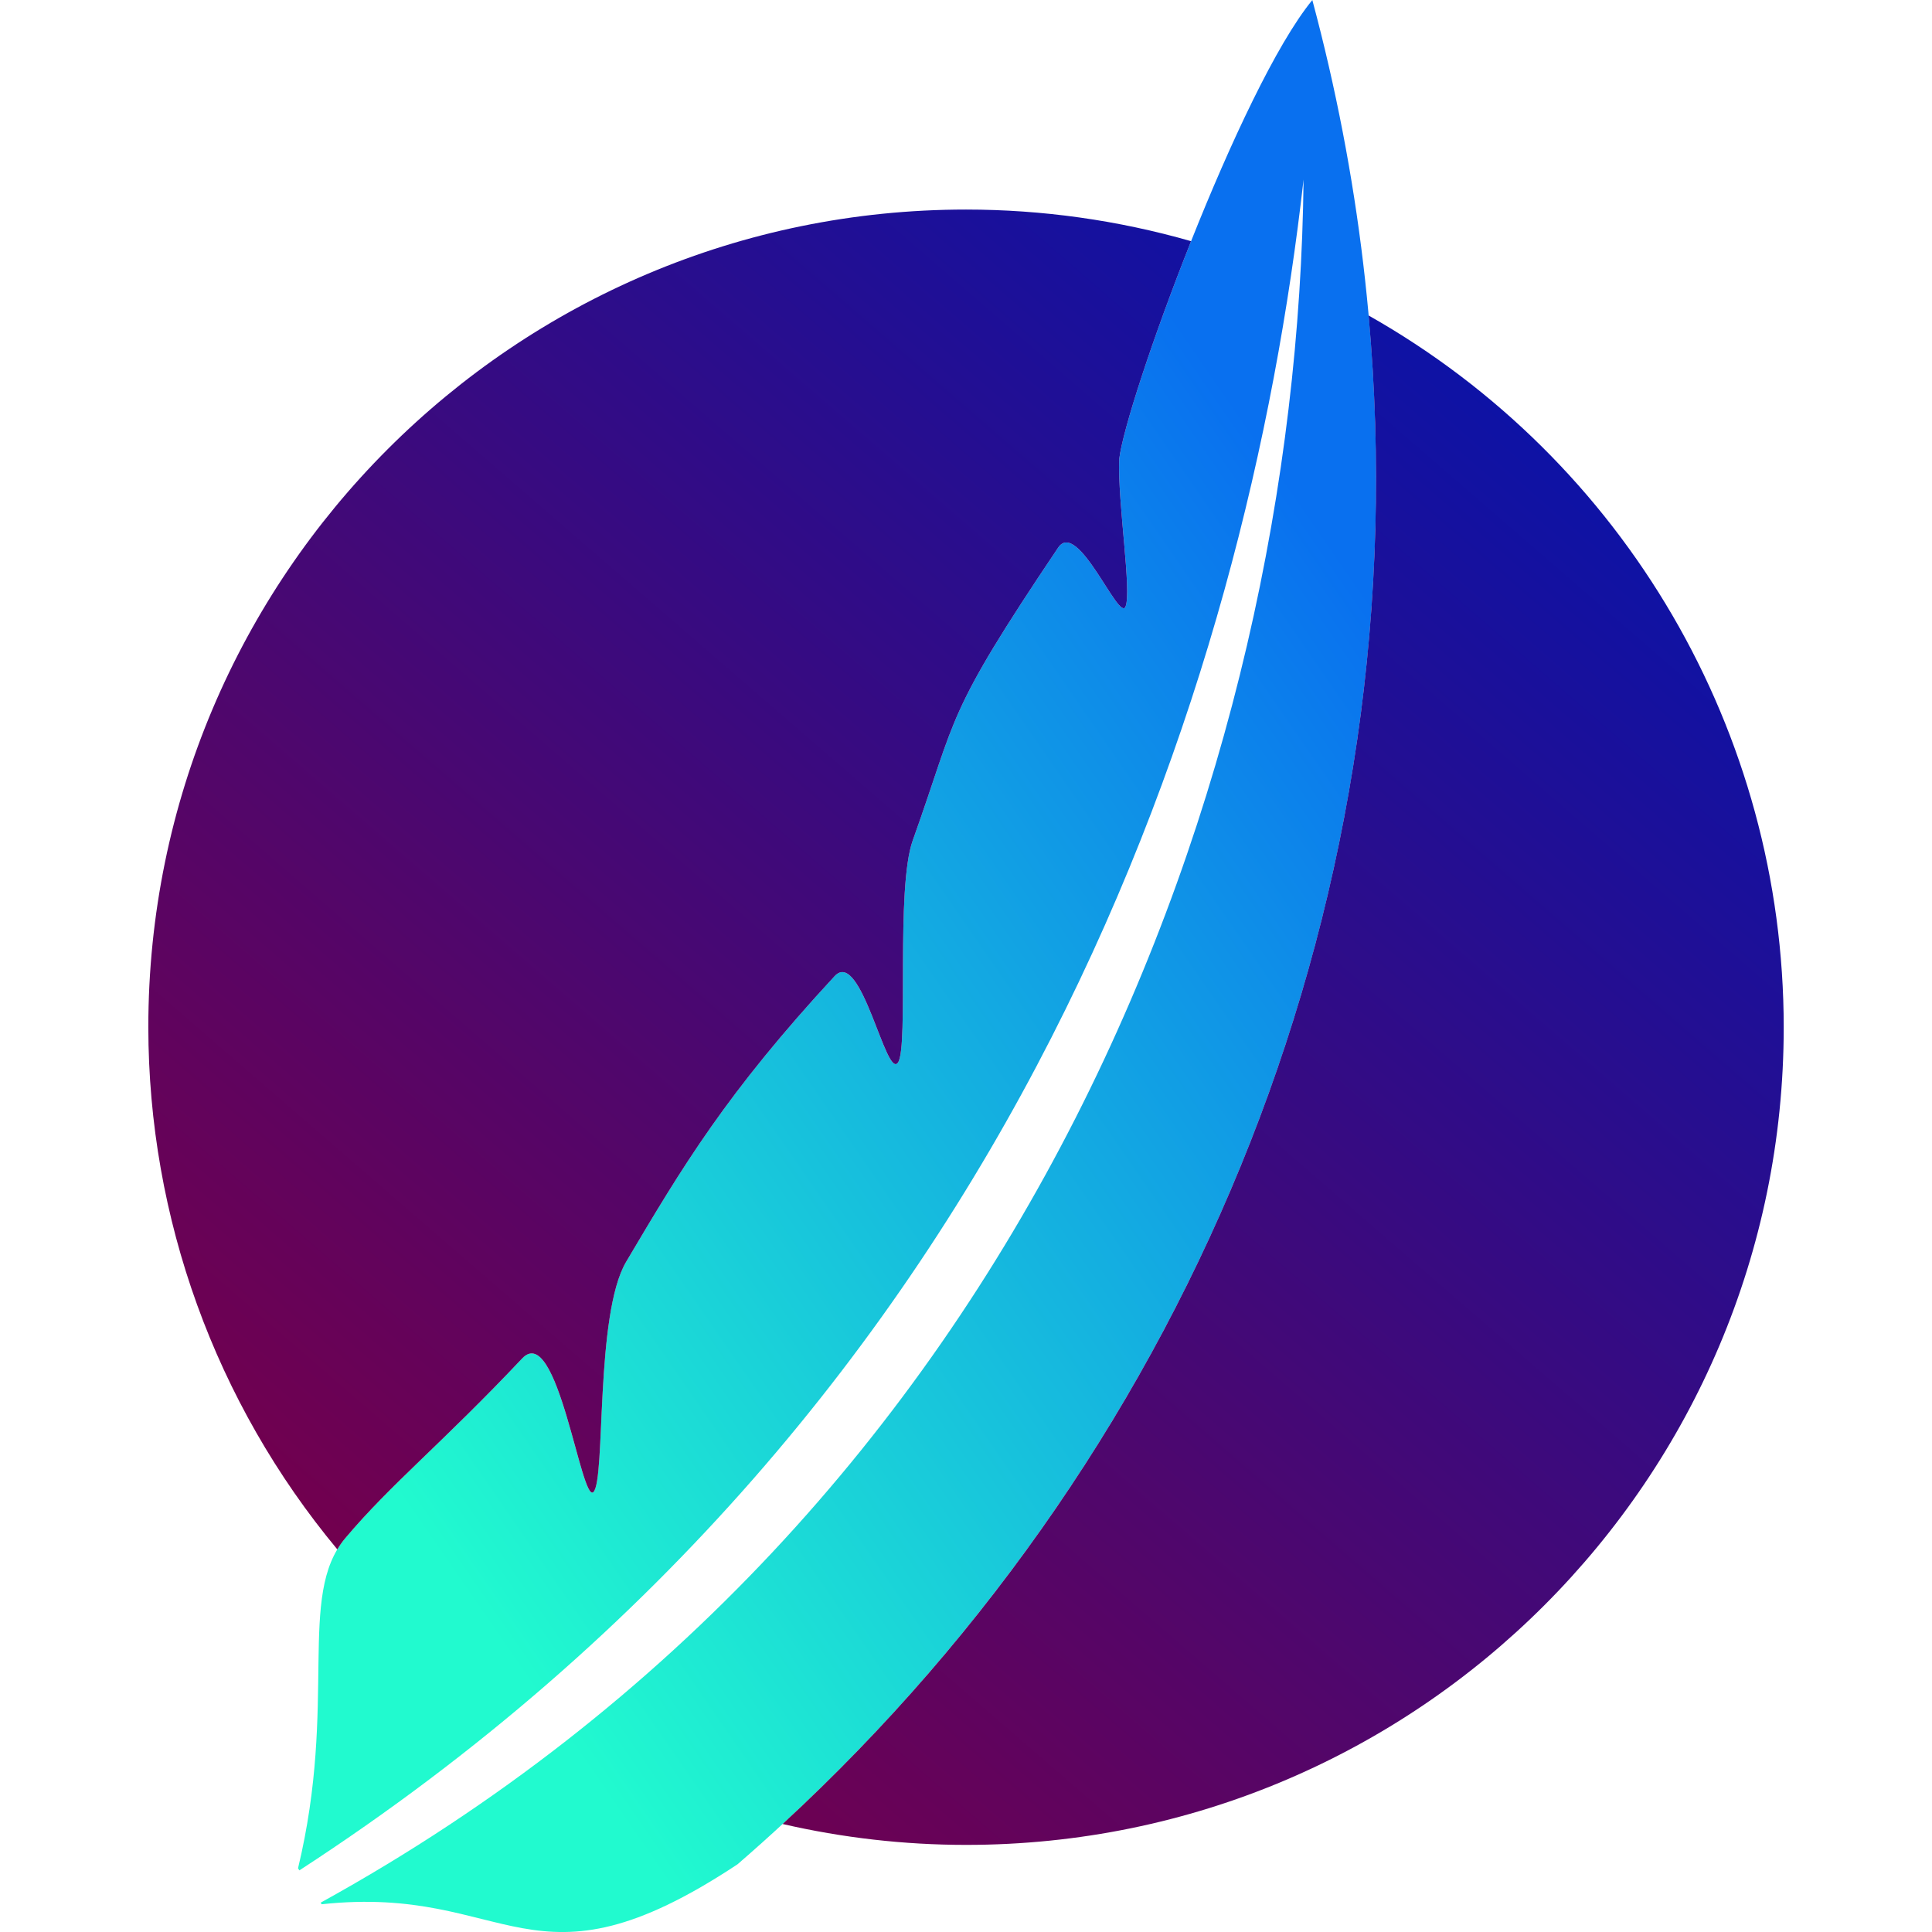
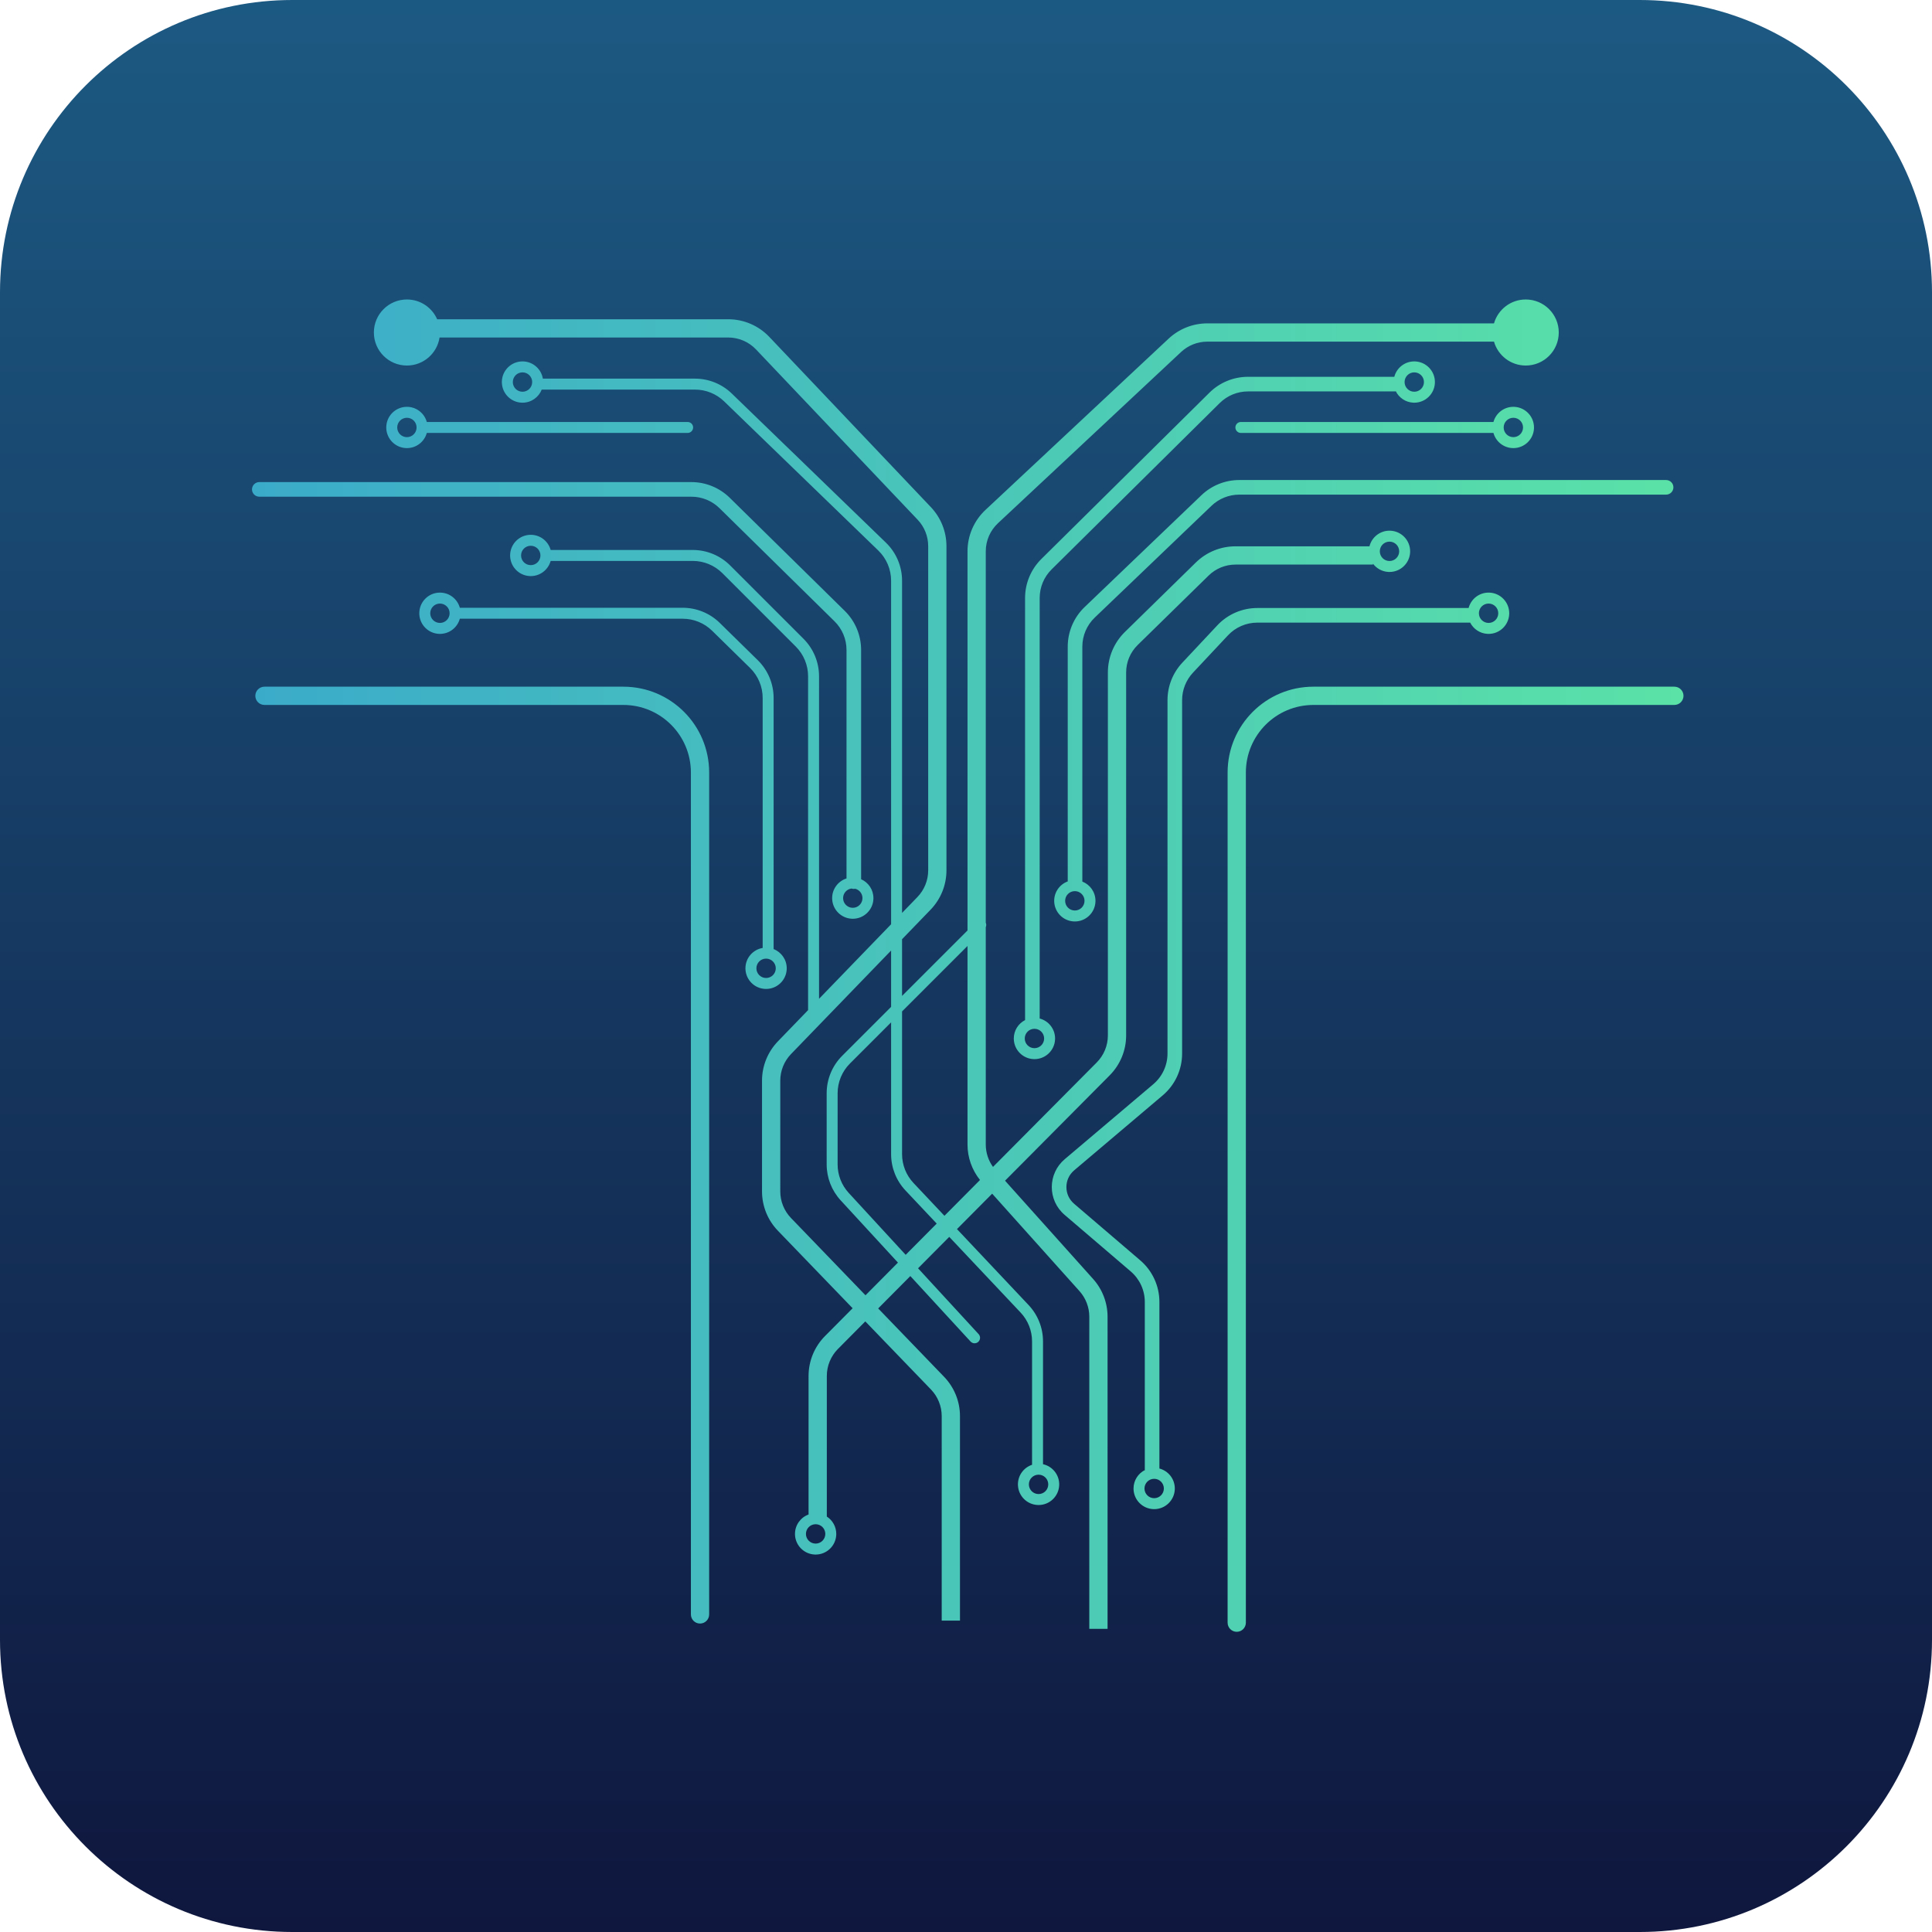
- <svg xmlns="http://www.w3.org/2000/svg" xmlns:xlink="http://www.w3.org/1999/xlink" width="512" height="512" version="1.1" viewBox="0 0 512 512">
+ <svg xmlns="http://www.w3.org/2000/svg" width="529" height="529" viewBox="0 0 529 529" fill="none">
+   <rect width="529" height="529" rx="80" fill="url(#paint0_linear_142_1246)" />
+   <path d="M458.457 188.021C459.838 188.022 460.957 189.141 460.957 190.521C460.957 191.902 459.838 193.021 458.457 193.021H359.631C349.414 193.021 341.131 201.304 341.131 211.521V444.304C341.131 445.684 340.011 446.804 338.631 446.804C337.25 446.804 336.131 445.684 336.131 444.304V211.521C336.131 198.543 346.652 188.021 359.631 188.021H458.457ZM417.762 82C422.756 82 426.805 86.049 426.805 91.044C426.804 96.038 422.756 100.087 417.762 100.087C413.634 100.087 410.155 97.322 409.07 93.543H330.57C327.907 93.543 325.343 94.555 323.398 96.374L273.241 143.276C271.118 145.262 269.913 148.039 269.913 150.945V252.651C270.085 253.038 270.085 253.482 269.913 253.869V313.377C269.913 315.588 270.612 317.732 271.893 319.511L300.298 290.91C302.251 288.943 303.348 286.283 303.348 283.511V184.117C303.348 179.95 305.026 175.958 308.004 173.042L327.439 154.012C330.336 151.175 334.229 149.587 338.283 149.587H374.973C375.585 147.127 377.808 145.305 380.457 145.305L380.748 145.312C383.734 145.464 386.109 147.933 386.109 150.957L386.102 151.248C385.95 154.234 383.481 156.609 380.457 156.609L380.166 156.602C378.436 156.514 376.912 155.647 375.936 154.347V154.587H338.283C335.537 154.587 332.9 155.664 330.938 157.585L311.502 176.615C309.485 178.59 308.348 181.294 308.348 184.117V283.511C308.348 287.603 306.73 291.53 303.846 294.434L275.191 323.284L299.305 350.193C301.852 353.036 303.261 356.72 303.261 360.537V446H298.261V360.537C298.261 357.951 297.307 355.456 295.581 353.53L271.662 326.838L262.028 336.538L281.637 357.332C284.174 360.023 285.587 363.582 285.587 367.28V400.915C288.123 401.472 290.022 403.731 290.022 406.435L290.015 406.726C289.863 409.712 287.394 412.087 284.37 412.087L284.079 412.079C281.189 411.933 278.872 409.616 278.726 406.726L278.718 406.435C278.718 403.936 280.339 401.818 282.587 401.071V367.28C282.587 364.347 281.466 361.525 279.454 359.391L259.913 338.668L251.372 347.268L267.952 365.289C268.513 365.899 268.474 366.847 267.864 367.408C267.255 367.969 266.306 367.929 265.745 367.319L249.257 349.397L240.453 358.262L258.507 376.988C261.292 379.877 262.849 383.733 262.849 387.746V443.739H257.849V387.746C257.849 385.028 256.794 382.415 254.907 380.458L236.929 361.811L229.441 369.351C227.488 371.318 226.392 373.978 226.392 376.75V415.251C227.948 416.258 228.978 418.008 228.979 420L228.971 420.291C228.819 423.277 226.35 425.652 223.326 425.652L223.035 425.645C220.145 425.498 217.828 423.181 217.682 420.291L217.674 420C217.674 417.558 219.223 415.477 221.392 414.687V376.75C221.392 372.658 223.01 368.731 225.894 365.827L233.458 358.21L212.989 336.979C210.204 334.091 208.648 330.234 208.647 326.222V295.898C208.647 291.878 210.21 288.014 213.004 285.124L221.262 276.582V185.167C221.262 182.117 220.05 179.192 217.894 177.035L197.812 156.955C195.656 154.799 192.731 153.587 189.682 153.587H150.775C150.118 155.98 147.928 157.739 145.326 157.739L145.035 157.731C142.145 157.585 139.828 155.268 139.682 152.378L139.674 152.087C139.674 148.966 142.205 146.435 145.326 146.435L145.617 146.442C148.09 146.568 150.144 148.284 150.776 150.587H189.682C193.527 150.587 197.215 152.115 199.935 154.834L220.015 174.914C222.734 177.633 224.262 181.322 224.262 185.167V273.479L243.993 253.069V159.004C243.993 155.888 242.729 152.906 240.489 150.739L198.284 109.908C196.14 107.834 193.272 106.674 190.288 106.674H148.327C147.502 108.774 145.458 110.262 143.065 110.262L142.774 110.254C139.885 110.107 137.568 107.79 137.421 104.9L137.413 104.609C137.413 101.488 139.944 98.957 143.065 98.957L143.356 98.965C146.028 99.1 148.209 101.091 148.64 103.674H190.288C194.051 103.674 197.666 105.137 200.37 107.753L242.575 148.583C245.399 151.315 246.993 155.075 246.993 159.004V249.966L251.196 245.619C253.089 243.661 254.147 241.045 254.147 238.321V149.535C254.147 146.845 253.115 144.258 251.263 142.307L207.012 95.685C205.029 93.596 202.275 92.413 199.396 92.413H120.354C119.693 96.758 115.942 100.087 111.413 100.087C106.419 100.087 102.37 96.038 102.37 91.044C102.37 86.049 106.419 82 111.413 82C115.116 82 118.298 84.227 119.696 87.413H199.396C203.646 87.413 207.711 89.159 210.638 92.242L254.89 138.864C257.623 141.744 259.147 145.564 259.147 149.535V238.321C259.147 242.341 257.585 246.204 254.791 249.095L246.993 257.16V272.69L264.913 254.771V150.945C264.913 146.654 266.692 142.555 269.826 139.624L319.983 92.722C322.855 90.037 326.639 88.543 330.57 88.543H409.07C410.155 84.765 413.635 82 417.762 82ZM170.674 188.021C183.652 188.021 194.174 198.543 194.174 211.521V442.043C194.174 443.424 193.055 444.543 191.674 444.543C190.293 444.543 189.174 443.424 189.174 442.043V211.521C189.174 201.304 180.891 193.021 170.674 193.021H72.413C71.032 193.021 69.913 191.902 69.913 190.521C69.913 189.141 71.033 188.022 72.413 188.021H170.674ZM223.326 417.348C221.862 417.348 220.674 418.535 220.674 420C220.674 421.465 221.862 422.652 223.326 422.652C224.791 422.652 225.978 421.465 225.979 420C225.978 418.535 224.791 417.348 223.326 417.348ZM407.879 162.269C410.865 162.42 413.24 164.889 413.24 167.913L413.232 168.204C413.081 171.19 410.612 173.565 407.588 173.565L407.297 173.558C405.223 173.452 403.443 172.229 402.55 170.479H344.263C341.222 170.479 338.317 171.737 336.237 173.955L326.649 184.183C324.738 186.221 323.674 188.912 323.674 191.706V288.473C323.674 292.883 321.733 297.071 318.366 299.921L294.114 320.452C291.293 322.841 291.282 327.188 294.091 329.591L312.207 345.089C315.538 347.939 317.457 352.103 317.457 356.487V402.098C319.884 402.733 321.675 404.94 321.675 407.565L321.667 407.856C321.515 410.843 319.046 413.218 316.022 413.218L315.731 413.21C312.841 413.063 310.525 410.746 310.378 407.856L310.37 407.565C310.37 405.328 311.671 403.394 313.557 402.479H313.457V356.487C313.457 353.272 312.05 350.218 309.607 348.128L291.491 332.631C286.809 328.626 286.828 321.38 291.53 317.399L315.781 296.868C318.25 294.778 319.674 291.707 319.674 288.473V191.706C319.674 187.895 321.125 184.227 323.731 181.447L333.319 171.22C336.155 168.195 340.117 166.479 344.263 166.479H402.12C402.755 164.052 404.962 162.261 407.588 162.261L407.879 162.269ZM316.022 404.913C314.558 404.913 313.37 406.101 313.37 407.565C313.37 409.03 314.558 410.218 316.022 410.218C317.487 410.218 318.675 409.03 318.675 407.565C318.675 406.101 317.487 404.913 316.022 404.913ZM284.37 403.782C282.905 403.782 281.718 404.97 281.718 406.435C281.718 407.899 282.905 409.087 284.37 409.087C285.835 409.087 287.022 407.899 287.022 406.435C287.022 404.97 285.835 403.782 284.37 403.782ZM216.599 288.6C214.706 290.558 213.647 293.175 213.647 295.898V326.222C213.648 328.94 214.702 331.552 216.589 333.509L236.981 354.661L245.868 345.714L230.178 328.66C227.715 325.984 226.349 322.48 226.349 318.843V299.341C226.349 295.495 227.877 291.807 230.596 289.088L243.993 275.69V260.263L216.599 288.6ZM232.717 291.209C230.56 293.366 229.349 296.291 229.349 299.341V318.843C229.349 321.727 230.433 324.506 232.386 326.629L247.983 343.584L256.481 335.028L247.943 325.974C245.406 323.283 243.993 319.724 243.993 316.025V279.933L232.717 291.209ZM246.993 276.933V316.025C246.993 318.958 248.114 321.781 250.126 323.915L258.597 332.897L268.335 323.092C266.126 320.345 264.913 316.918 264.913 313.377V259.013L246.993 276.933ZM387.53 98.965C390.517 99.116 392.892 101.585 392.892 104.609L392.884 104.9C392.732 107.886 390.263 110.262 387.239 110.262L386.948 110.254C384.834 110.147 383.028 108.876 382.152 107.07V107.174H341.714C338.817 107.174 336.037 108.317 333.978 110.354L287.937 155.91C285.849 157.976 284.674 160.792 284.674 163.729V278.88C287.101 279.515 288.891 281.722 288.892 284.348L288.884 284.639C288.732 287.625 286.263 290 283.239 290L282.948 289.992C280.058 289.846 277.741 287.529 277.595 284.639L277.587 284.348C277.587 282.15 278.842 280.247 280.674 279.312V163.729C280.674 159.724 282.276 155.884 285.123 153.066L331.164 107.512C333.972 104.733 337.763 103.174 341.714 103.174H381.771C382.407 100.747 384.614 98.957 387.239 98.957L387.53 98.965ZM283.239 281.695C281.775 281.695 280.587 282.883 280.587 284.348C280.587 285.812 281.775 287 283.239 287C284.704 287 285.892 285.812 285.892 284.348C285.891 282.883 284.704 281.695 283.239 281.695ZM120.748 162.269C123.221 162.394 125.275 164.11 125.907 166.413H186.929C190.725 166.413 194.371 167.902 197.082 170.561L207.479 180.758C210.26 183.485 211.826 187.216 211.826 191.11V259.868C213.926 260.693 215.414 262.738 215.414 265.131L215.406 265.422C215.255 268.408 212.785 270.783 209.762 270.783L209.471 270.775C206.581 270.629 204.264 268.312 204.117 265.422L204.109 265.131C204.109 262.328 206.15 260.001 208.826 259.556V191.11C208.826 188.022 207.584 185.062 205.379 182.899L194.981 172.702C192.832 170.594 189.94 169.413 186.929 169.413H125.906C125.249 171.806 123.059 173.565 120.457 173.565L120.166 173.558C117.276 173.411 114.959 171.094 114.812 168.204L114.805 167.913C114.805 164.792 117.336 162.261 120.457 162.261L120.748 162.269ZM209.762 262.479C208.297 262.479 207.109 263.666 207.109 265.131C207.11 266.595 208.297 267.783 209.762 267.783C211.226 267.783 212.414 266.595 212.414 265.131C212.414 263.666 211.226 262.479 209.762 262.479ZM456.195 131.435C457.3 131.435 458.195 132.33 458.195 133.435C458.195 134.539 457.3 135.435 456.195 135.435H339.329C336.494 135.435 333.768 136.529 331.721 138.489L299.748 169.105C297.581 171.18 296.356 174.051 296.355 177.051V241.388C298.46 242.21 299.952 244.256 299.952 246.652L299.944 246.943C299.793 249.93 297.324 252.305 294.3 252.305L294.009 252.297C291.119 252.15 288.802 249.833 288.655 246.943L288.647 246.652C288.647 244.214 290.192 242.135 292.355 241.343V177.051C292.356 172.96 294.027 169.046 296.981 166.217L328.955 135.601C331.747 132.927 335.464 131.435 339.329 131.435H456.195ZM189.304 132C193.239 132 197.016 133.547 199.821 136.306L231.301 167.263C234.168 170.082 235.782 173.936 235.782 177.957V240.742C237.767 241.619 239.153 243.604 239.153 245.913L239.146 246.204C238.994 249.19 236.525 251.565 233.501 251.565L233.21 251.558C230.32 251.411 228.003 249.094 227.856 246.204L227.849 245.913C227.849 243.391 229.501 241.254 231.782 240.526V177.957C231.782 175.008 230.598 172.182 228.495 170.114L197.017 139.157C194.959 137.134 192.189 136 189.304 136H71C69.896 136 69 135.104 69 134C69 132.896 69.896 132 71 132H189.304ZM294.3 244C292.835 244 291.647 245.188 291.647 246.652C291.648 248.117 292.835 249.305 294.3 249.305C295.764 249.305 296.952 248.117 296.952 246.652C296.952 245.188 295.764 244 294.3 244ZM233.146 243.286C231.849 243.459 230.849 244.569 230.849 245.913C230.849 247.378 232.036 248.565 233.501 248.565C234.965 248.565 236.153 247.378 236.153 245.913C236.153 244.683 235.315 243.65 234.179 243.351C234.051 243.376 233.918 243.392 233.782 243.392C233.56 243.392 233.346 243.353 233.146 243.286ZM120.457 165.261C118.992 165.261 117.805 166.448 117.805 167.913C117.805 169.378 118.992 170.565 120.457 170.565C121.922 170.565 123.109 169.378 123.109 167.913C123.109 166.448 121.922 165.261 120.457 165.261ZM407.588 165.261C406.123 165.261 404.936 166.448 404.936 167.913C404.936 169.378 406.123 170.565 407.588 170.565C409.052 170.565 410.24 169.378 410.24 167.913C410.24 166.449 409.052 165.261 407.588 165.261ZM145.326 149.435C143.862 149.435 142.674 150.622 142.674 152.087C142.674 153.552 143.862 154.739 145.326 154.739C146.791 154.739 147.978 153.552 147.979 152.087C147.978 150.622 146.791 149.435 145.326 149.435ZM380.457 148.305C378.992 148.305 377.805 149.492 377.805 150.957C377.805 152.421 378.993 153.609 380.457 153.609C381.922 153.609 383.109 152.421 383.109 150.957C383.109 149.492 381.922 148.305 380.457 148.305ZM111.705 111.399C114.178 111.525 116.229 113.24 116.862 115.543H188.283C189.111 115.543 189.783 116.215 189.783 117.043C189.783 117.871 189.111 118.543 188.283 118.543H116.863C116.206 120.937 114.016 122.696 111.414 122.696L111.123 122.688C108.233 122.542 105.916 120.225 105.77 117.335L105.762 117.044C105.762 113.922 108.292 111.392 111.414 111.392L111.705 111.399ZM414.661 111.399C417.647 111.551 420.022 114.02 420.022 117.044L420.015 117.335C419.863 120.321 417.394 122.696 414.37 122.696L414.079 122.688C411.606 122.563 409.553 120.847 408.921 118.543H339.762C338.933 118.543 338.262 117.871 338.262 117.043C338.262 116.215 338.933 115.543 339.762 115.543H408.921C409.578 113.15 411.768 111.392 414.37 111.392L414.661 111.399ZM111.414 114.392C109.949 114.392 108.762 115.579 108.762 117.044C108.762 118.509 109.949 119.696 111.414 119.696C112.878 119.696 114.066 118.508 114.066 117.044C114.066 115.579 112.879 114.392 111.414 114.392ZM414.37 114.392C412.905 114.392 411.718 115.579 411.718 117.044C411.718 118.508 412.906 119.696 414.37 119.696C415.835 119.696 417.022 118.508 417.022 117.044C417.022 115.579 415.835 114.392 414.37 114.392ZM143.065 101.957C141.601 101.957 140.413 103.145 140.413 104.609C140.413 106.074 141.601 107.262 143.065 107.262C144.53 107.262 145.717 106.074 145.718 104.609C145.718 103.145 144.53 101.957 143.065 101.957ZM387.239 101.957C385.775 101.957 384.587 103.145 384.587 104.609C384.587 106.074 385.775 107.262 387.239 107.262C388.704 107.262 389.891 106.074 389.892 104.609C389.892 103.145 388.704 101.957 387.239 101.957Z" fill="url(#paint1_linear_142_1246)" />
  <defs>
-     <linearGradient id="linearGradient22708">
-       <stop stop-color="#21facf" offset="0" />
-       <stop stop-color="#0970ef" offset="1" />
+     <linearGradient id="paint0_linear_142_1246" x1="264.5" y1="0" x2="264.5" y2="529" gradientUnits="userSpaceOnUse">
+       <stop stop-color="#1C5982" />
+       <stop offset="1" stop-color="#0F173E" />
    </linearGradient>
-     <linearGradient id="linearGradient6949" x1="68.454" x2="198.59" y1="246.73" y2="96.35" gradientTransform="translate(-5.754,-56.594)" gradientUnits="userSpaceOnUse">
-       <stop stop-color="#72004e" offset="0" />
-       <stop stop-color="#0015b1" offset="1" />
+     <linearGradient id="paint1_linear_142_1246" x1="460.957" y1="264.402" x2="69" y2="264.402" gradientUnits="userSpaceOnUse">
+       <stop stop-color="#5AE2A7" />
+       <stop offset="1" stop-color="#3BABCA" />
    </linearGradient>
-     <linearGradient id="linearGradient22718" x1="56.735" x2="155.2" y1="246.96" y2="58.575" gradientUnits="userSpaceOnUse">
-       <stop stop-color="#4f00da" offset="0" />
-       <stop stop-color="#e5311b" offset="1" />
-     </linearGradient>
-     <linearGradient id="linearGradient23463" x1="68.454" x2="198.59" y1="246.73" y2="96.35" gradientUnits="userSpaceOnUse" xlink:href="#linearGradient22708" />
-     <linearGradient id="linearGradient903" x1="54.478" x2="192.1" y1="247.56" y2="9.809" gradientTransform="matrix(.87923 0 0 .87923 -9.551 48.787)" gradientUnits="userSpaceOnUse">
-       <stop stop-color="#dc180d" offset="0" />
-       <stop stop-color="#f96e20" offset=".5" />
-       <stop stop-color="#f4ce41" offset="1" />
-     </linearGradient>
-     <linearGradient id="linearGradient918" x1="39.468" x2="154.99" y1="204.22" y2="124.47" gradientUnits="userSpaceOnUse" xlink:href="#linearGradient22708" />
  </defs>
-   <g transform="matrix(2.473 0 0 2.473 -4.8978 -4.8812)">
-     <path transform="translate(-5.5496,-57.412)" d="m148.16 59.393c-7.71 9.399-19.951 42.888-20.696 49.204-0.17 4.674 1.373 14.231 0.672 15.805-0.719 1.613-5.117-9.446-7.215-6.327-12.219 18.168-10.7 17.731-15.582 31.378-1.836 5.131-0.424 21.99-1.567 23.773-1.273 1.987-3.962-12.31-6.806-9.236-11.603 12.54-16.279 20.379-22.336 30.607-3.359 5.673-2.182 23.33-3.506 24.674-1.302 1.321-3.857-18.326-7.644-14.309-8.519 9.038-14.054 13.441-18.946 19.252-5.198 6.174-0.783 17.584-5.067 35.383l0.145 0.221c77.447-50.308 101.52-127.16 107.61-181.19-0.681 63.93-29.41 142.78-105.33 184.65l0.113 0.171c20.241-2.181 22.307 10.458 44.562-4.284 55.792-48.277 81.856-124.29 61.593-199.78z" display="none" fill="url(#linearGradient903)" />
-     <path transform="translate(-5.5498,-57.412)" d="m148.16 59.393c-7.71 9.399-19.951 42.888-20.696 49.204-0.17 4.674 1.373 14.231 0.672 15.805-0.719 1.613-5.117-9.446-7.215-6.327-12.219 18.168-10.7 17.731-15.582 31.378-1.836 5.131-0.424 21.99-1.567 23.773-1.273 1.987-3.962-12.31-6.806-9.236-11.603 12.54-16.279 20.379-22.336 30.607-3.359 5.673-2.182 23.33-3.506 24.674-1.302 1.321-3.857-18.326-7.644-14.309-8.519 9.038-14.054 13.441-18.946 19.252-5.198 6.174-0.783 17.584-5.067 35.383l0.145 0.221c77.447-50.308 101.52-127.16 107.61-181.19-0.681 63.93-29.41 142.78-105.33 184.65l0.113 0.171c20.241-2.181 22.307 10.458 44.562-4.284 55.792-48.277 81.856-124.29 61.593-199.78z" fill="url(#linearGradient918)" />
-     <g transform="translate(0 2.0218e-5)">
-       <path transform="translate(-5.7543,-56.594)" d="m111.25 81.024c-48.394-1.5e-5 -87.625 39.231-87.625 87.625 0.017 20.443 7.182 40.236 20.253 55.954 0.252-0.422 0.536-0.824 0.858-1.206 4.892-5.81 10.427-10.214 18.946-19.252 3.787-4.018 6.341 15.63 7.644 14.309 1.324-1.344 0.147-19.001 3.506-24.674 6.056-10.228 10.733-18.067 22.336-30.607 2.844-3.074 5.533 11.223 6.806 9.236 1.142-1.782-0.269-18.641 1.566-23.773 4.882-13.647 3.363-13.21 15.582-31.378 2.098-3.119 6.496 7.94 7.215 6.327 0.701-1.573-0.842-11.131-0.672-15.805 0.372-3.15 3.604-13.059 7.705-23.367-7.843-2.247-15.962-3.388-24.12-3.389zm43.142 11.356c5.566 61.595-18.426 120.7-62.796 161.65 6.446 1.486 13.04 2.237 19.655 2.239 48.394 1e-5 87.625-39.231 87.625-87.625-3.1e-4 -31.581-16.995-60.719-44.484-76.268z" display="none" fill="url(#linearGradient22718)" />
-       <path transform="translate(-5.754,-56.594)" d="m111.25 81.024c-48.394-1.5e-5 -87.625 39.231-87.625 87.625 0.017 20.443 7.182 40.236 20.253 55.954 0.252-0.422 0.536-0.824 0.858-1.206 4.892-5.81 10.427-10.214 18.946-19.252 3.787-4.018 6.341 15.63 7.644 14.309 1.324-1.344 0.147-19.001 3.506-24.674 6.056-10.228 10.733-18.067 22.336-30.607 2.844-3.074 5.533 11.223 6.806 9.236 1.142-1.782-0.269-18.641 1.566-23.773 4.882-13.647 3.363-13.21 15.582-31.378 2.098-3.119 6.496 7.94 7.215 6.327 0.701-1.573-0.842-11.131-0.672-15.805 0.372-3.15 3.604-13.059 7.705-23.367-7.843-2.247-15.962-3.388-24.12-3.389zm43.142 11.356c5.566 61.595-18.426 120.7-62.796 161.65 6.446 1.486 13.04 2.237 19.655 2.239 48.394 1e-5 87.625-39.231 87.625-87.625-3.1e-4 -31.581-16.995-60.719-44.484-76.268z" display="none" fill="url(#linearGradient23463)" />
-       <path d="m105.5 24.43c-48.394-1.5e-5 -87.625 39.231-87.625 87.625 0.017 20.443 7.182 40.236 20.253 55.954 0.252-0.422 0.536-0.824 0.858-1.206 4.892-5.81 10.427-10.214 18.946-19.252 3.787-4.018 6.341 15.63 7.644 14.309 1.324-1.344 0.147-19.001 3.506-24.674 6.056-10.228 10.733-18.067 22.336-30.607 2.844-3.074 5.533 11.223 6.806 9.236 1.142-1.782-0.269-18.641 1.566-23.773 4.882-13.647 3.363-13.21 15.582-31.378 2.098-3.119 6.496 7.94 7.215 6.327 0.701-1.573-0.842-11.131-0.672-15.805 0.372-3.15 3.604-13.059 7.705-23.367-7.843-2.247-15.962-3.388-24.12-3.389zm43.142 11.356c5.566 61.595-18.426 120.7-62.796 161.65 6.446 1.486 13.04 2.237 19.655 2.239 48.394 1e-5 87.625-39.231 87.625-87.625-3.1e-4 -31.581-16.995-60.719-44.484-76.268z" fill="url(#linearGradient6949)" />
-     </g>
-   </g>
</svg>
